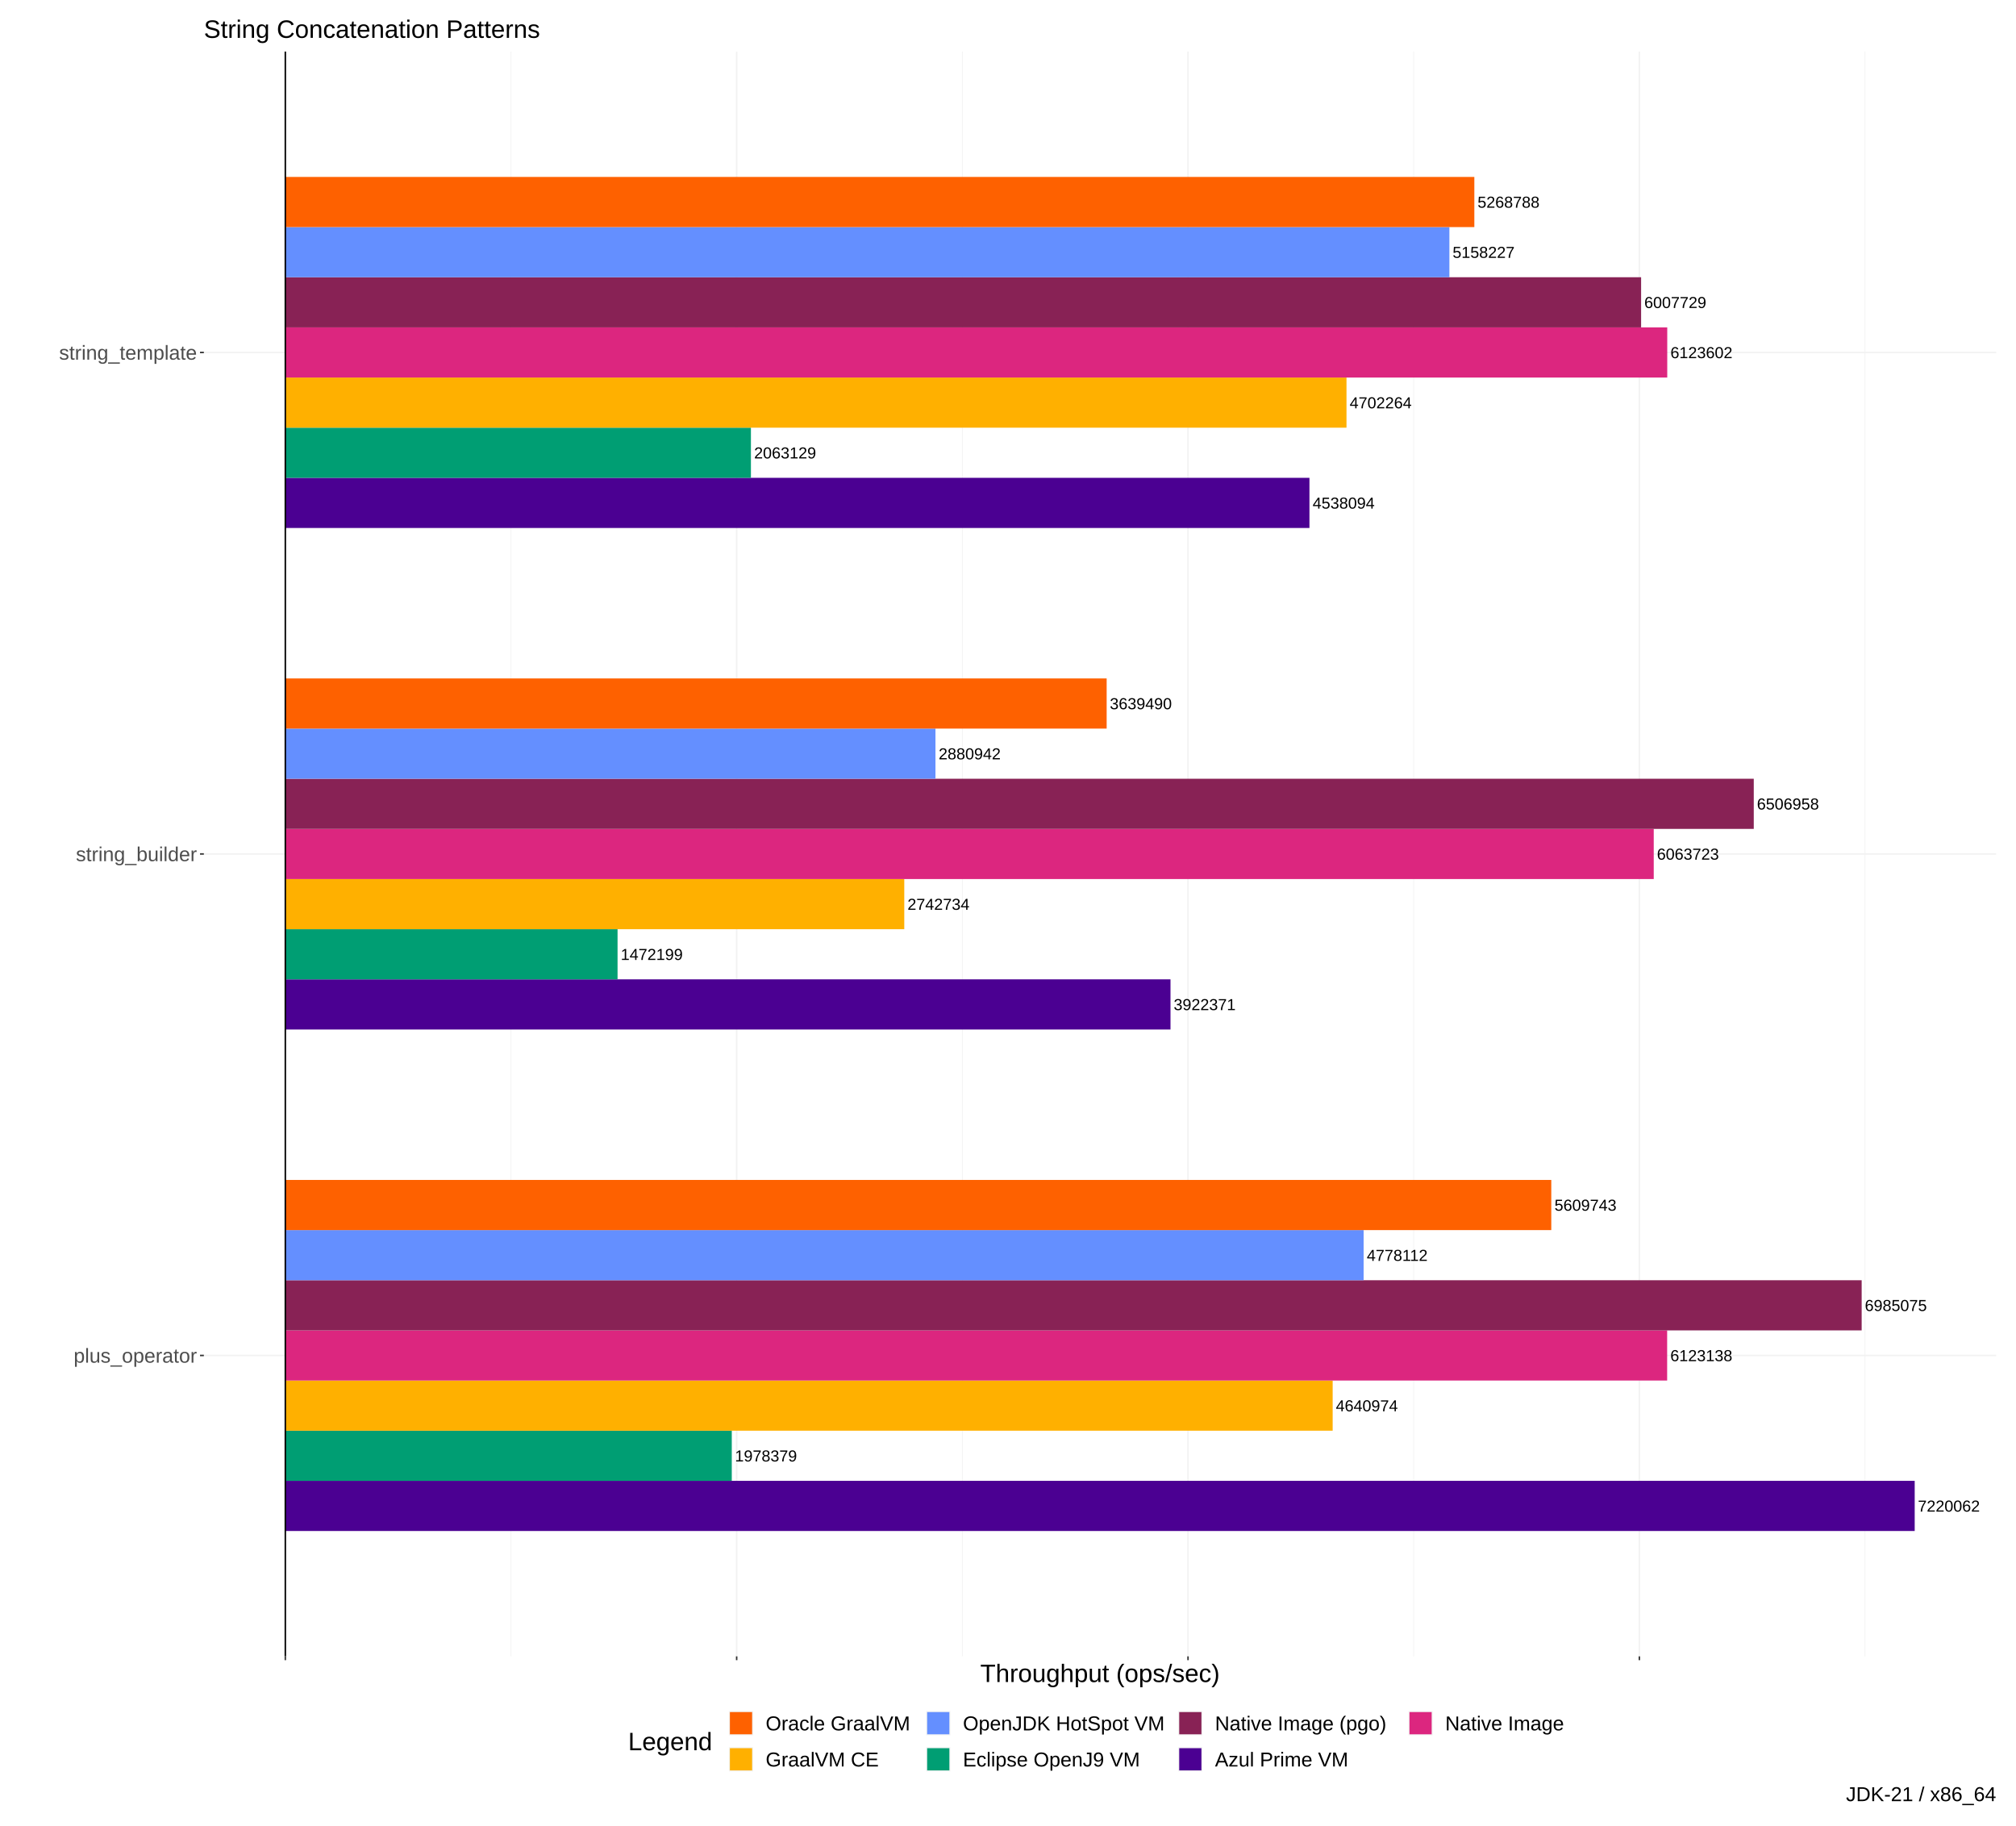
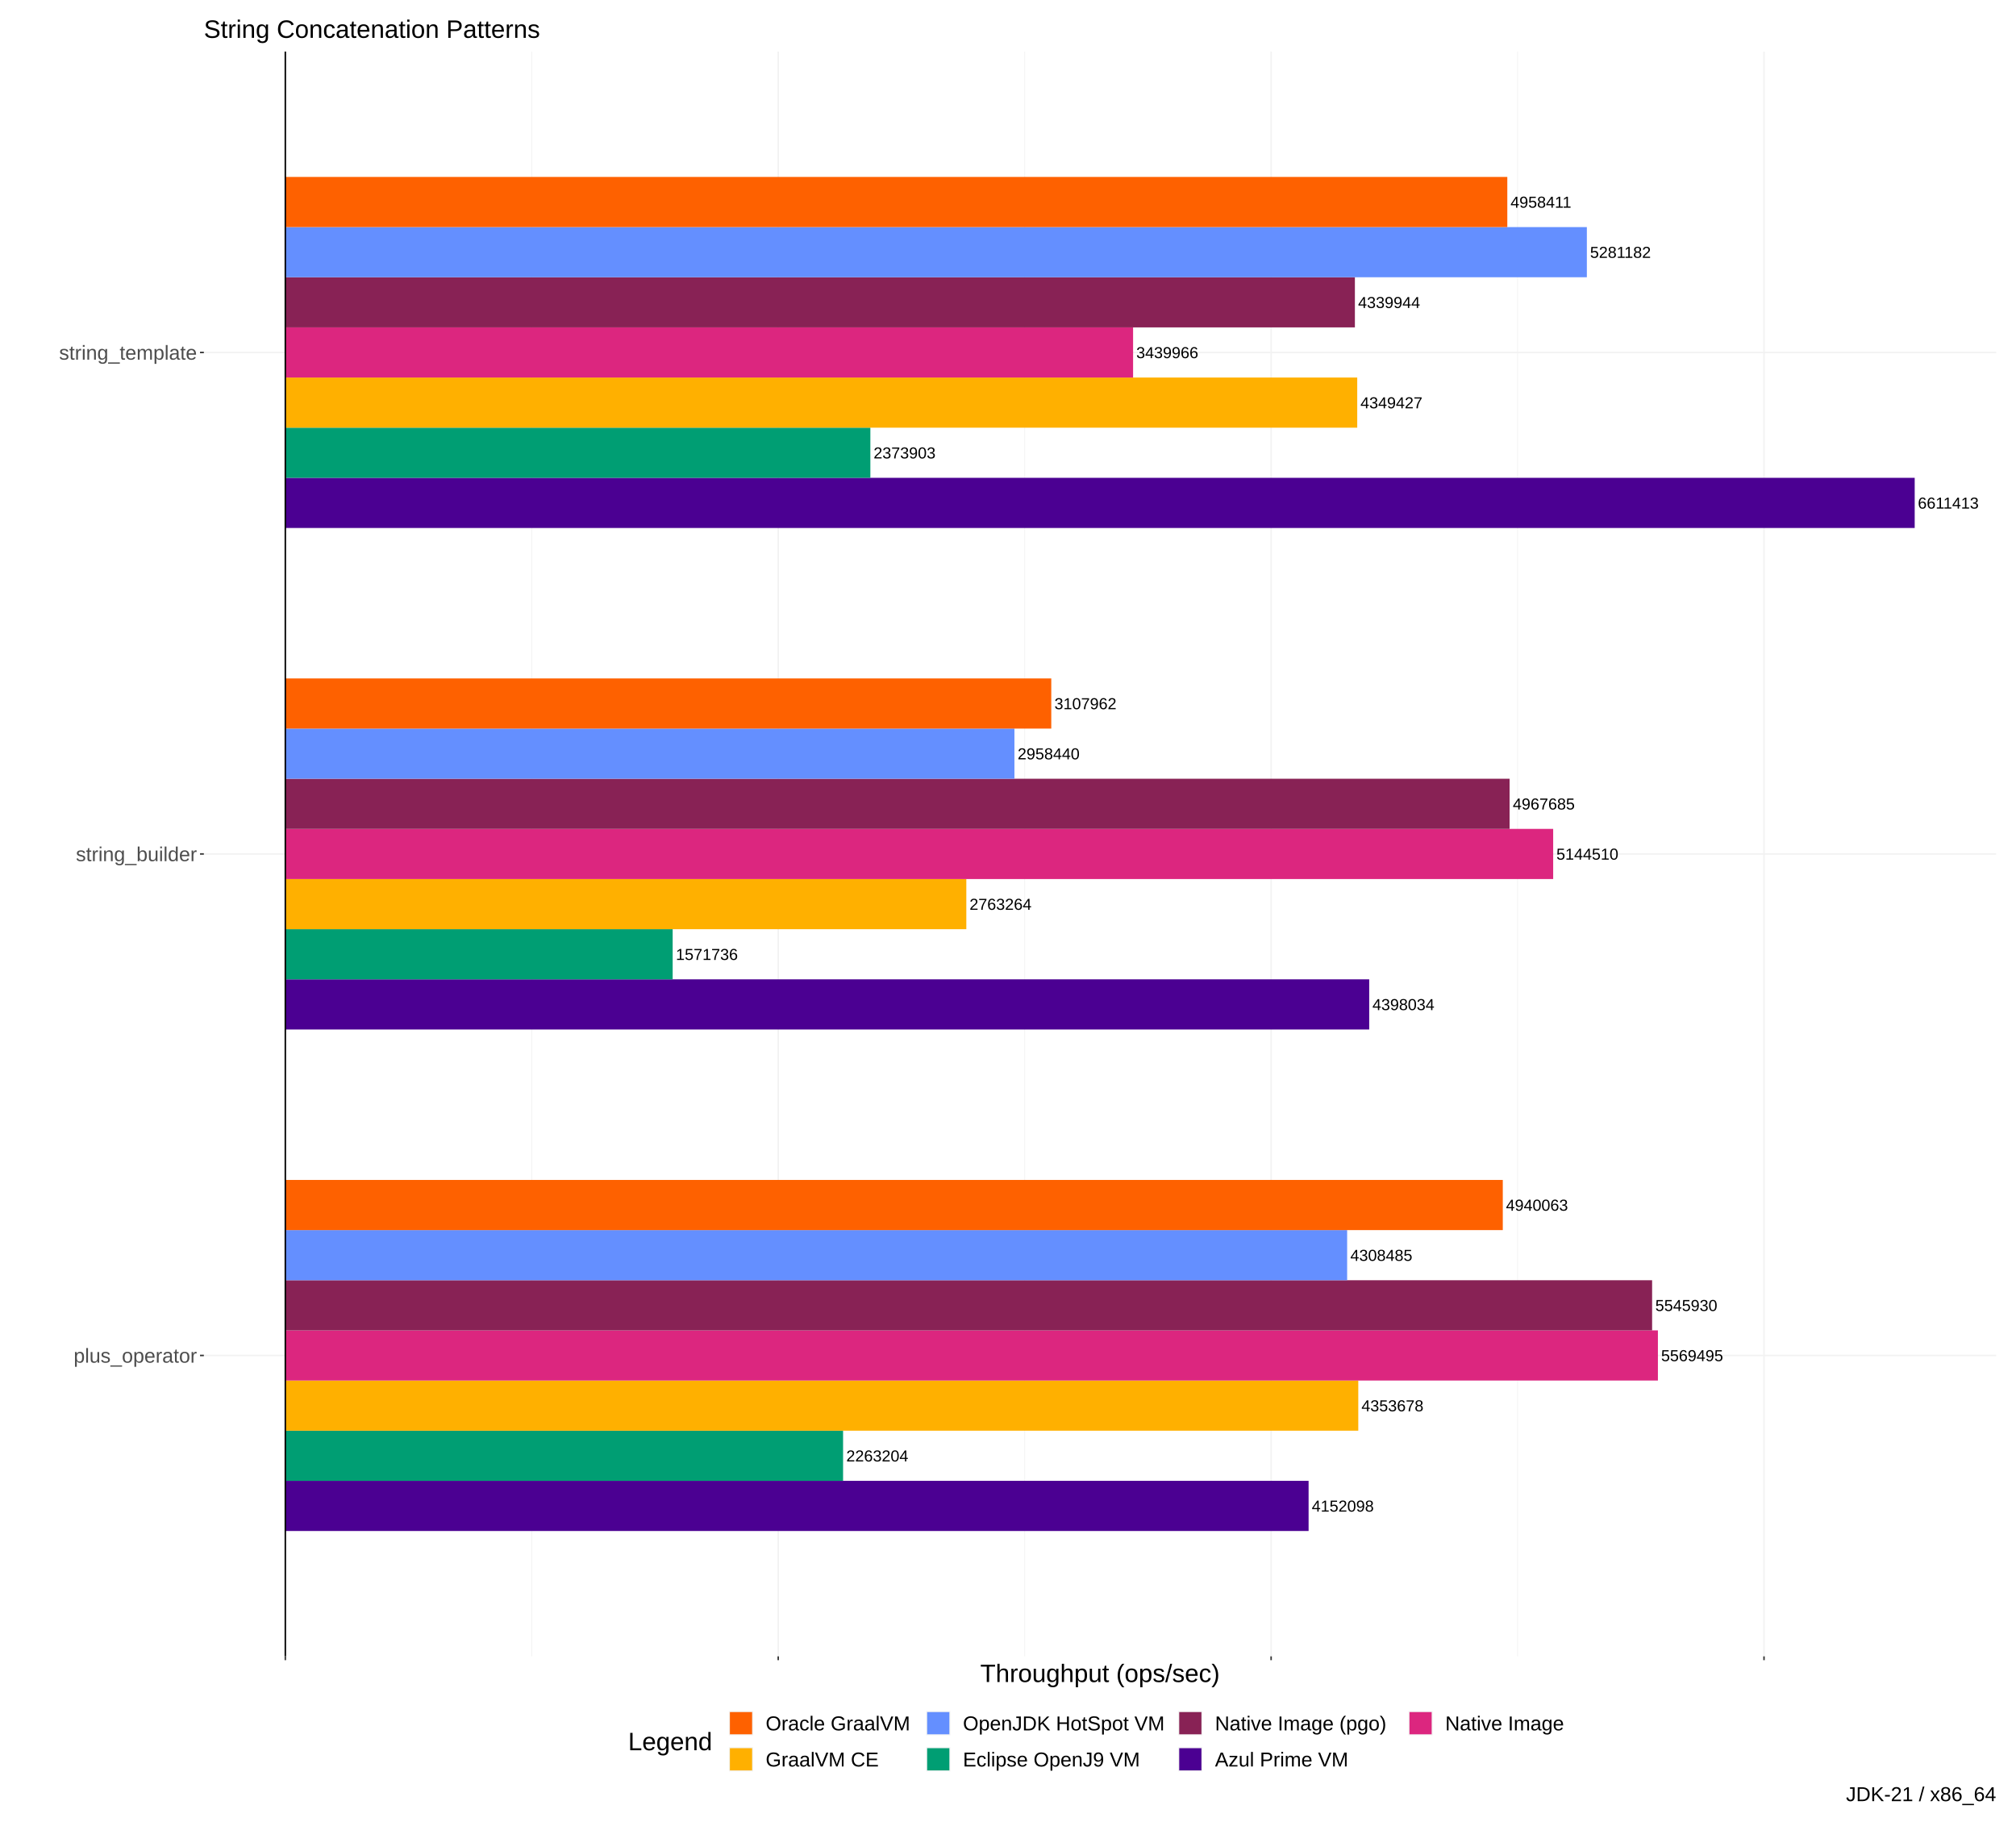
<svg xmlns="http://www.w3.org/2000/svg" class="svglite" width="1440.00pt" height="1303.94pt" viewBox="0 0 1440.00 1303.94">
  <defs>
    <style type="text/css">
    .svglite line, .svglite polyline, .svglite polygon, .svglite path, .svglite rect, .svglite circle {
      fill: none;
      stroke: #000000;
      stroke-linecap: round;
      stroke-linejoin: round;
      stroke-miterlimit: 10.00;
    }
    .svglite text {
      white-space: pre;
    }
  </style>
  </defs>
  <rect width="100%" height="100%" style="stroke: none; fill: #FFFFFF;" />
  <defs>
    <clipPath id="cpMC4wMHwxNDQwLjAwfDAuMDB8MTMwMy45NA==">
      <rect x="0.00" y="0.00" width="1440.00" height="1303.94" />
    </clipPath>
  </defs>
  <g clip-path="url(#cpMC4wMHwxNDQwLjAwfDAuMDB8MTMwMy45NA==)">
    <rect x="0.00" y="0.00" width="1440.00" height="1303.94" style="stroke-width: 1.07; stroke: #FFFFFF; fill: #FFFFFF;" />
    <rect x="145.61" y="36.82" width="1280.22" height="1146.09" style="stroke-width: 1.07; stroke: none;" />
-     <polyline points="364.99,1182.91 364.99,36.82 " style="stroke-width: 0.53; stroke: #F2F2F2; stroke-linecap: butt;" />
-     <polyline points="687.38,1182.91 687.38,36.82 " style="stroke-width: 0.53; stroke: #F2F2F2; stroke-linecap: butt;" />
-     <polyline points="1009.77,1182.91 1009.77,36.82 " style="stroke-width: 0.53; stroke: #F2F2F2; stroke-linecap: butt;" />
-     <polyline points="1332.16,1182.91 1332.16,36.82 " style="stroke-width: 0.53; stroke: #F2F2F2; stroke-linecap: butt;" />
+     <polyline points="379.83,1182.91 379.83,36.82 " style="stroke-width: 0.53; stroke: #F2F2F2; stroke-linecap: butt;" />
+     <polyline points="731.90,1182.91 731.90,36.82 " style="stroke-width: 0.53; stroke: #F2F2F2; stroke-linecap: butt;" />
+     <polyline points="1083.97,1182.91 1083.97,36.82 " style="stroke-width: 0.53; stroke: #F2F2F2; stroke-linecap: butt;" />
    <polyline points="145.61,968.02 1425.83,968.02 " style="stroke-width: 1.07; stroke: #F2F2F2; stroke-linecap: butt;" />
    <polyline points="145.61,609.87 1425.83,609.87 " style="stroke-width: 1.07; stroke: #F2F2F2; stroke-linecap: butt;" />
    <polyline points="145.61,251.72 1425.83,251.72 " style="stroke-width: 1.07; stroke: #F2F2F2; stroke-linecap: butt;" />
    <polyline points="203.80,1182.91 203.80,36.82 " style="stroke-width: 1.07; stroke: #F2F2F2; stroke-linecap: butt;" />
-     <polyline points="526.19,1182.91 526.19,36.82 " style="stroke-width: 1.07; stroke: #F2F2F2; stroke-linecap: butt;" />
-     <polyline points="848.58,1182.91 848.58,36.82 " style="stroke-width: 1.07; stroke: #F2F2F2; stroke-linecap: butt;" />
-     <polyline points="1170.97,1182.91 1170.97,36.82 " style="stroke-width: 1.07; stroke: #F2F2F2; stroke-linecap: butt;" />
-     <rect x="203.80" y="341.25" width="731.52" height="35.82" style="stroke-width: 1.07; stroke: none; stroke-linecap: butt; stroke-linejoin: miter; fill: #4B0092;" />
-     <rect x="203.80" y="1057.56" width="1163.84" height="35.82" style="stroke-width: 1.07; stroke: none; stroke-linecap: butt; stroke-linejoin: miter; fill: #4B0092;" />
-     <rect x="203.80" y="699.41" width="632.27" height="35.82" style="stroke-width: 1.07; stroke: none; stroke-linecap: butt; stroke-linejoin: miter; fill: #4B0092;" />
-     <rect x="203.80" y="663.59" width="237.31" height="35.82" style="stroke-width: 1.07; stroke: none; stroke-linecap: butt; stroke-linejoin: miter; fill: #009E73;" />
-     <rect x="203.80" y="1021.74" width="318.90" height="35.82" style="stroke-width: 1.07; stroke: none; stroke-linecap: butt; stroke-linejoin: miter; fill: #009E73;" />
-     <rect x="203.80" y="305.44" width="332.57" height="35.82" style="stroke-width: 1.07; stroke: none; stroke-linecap: butt; stroke-linejoin: miter; fill: #009E73;" />
-     <rect x="203.80" y="627.78" width="442.11" height="35.82" style="stroke-width: 1.07; stroke: none; stroke-linecap: butt; stroke-linejoin: miter; fill: #FFB000;" />
-     <rect x="203.80" y="985.93" width="748.10" height="35.82" style="stroke-width: 1.07; stroke: none; stroke-linecap: butt; stroke-linejoin: miter; fill: #FFB000;" />
-     <rect x="203.80" y="269.62" width="757.98" height="35.82" style="stroke-width: 1.07; stroke: none; stroke-linecap: butt; stroke-linejoin: miter; fill: #FFB000;" />
-     <rect x="203.80" y="950.11" width="987.02" height="35.82" style="stroke-width: 1.07; stroke: none; stroke-linecap: butt; stroke-linejoin: miter; fill: #DC267F;" />
-     <rect x="203.80" y="591.96" width="977.44" height="35.82" style="stroke-width: 1.07; stroke: none; stroke-linecap: butt; stroke-linejoin: miter; fill: #DC267F;" />
-     <rect x="203.80" y="233.81" width="987.09" height="35.82" style="stroke-width: 1.07; stroke: none; stroke-linecap: butt; stroke-linejoin: miter; fill: #DC267F;" />
-     <rect x="203.80" y="197.99" width="968.42" height="35.82" style="stroke-width: 1.07; stroke: none; stroke-linecap: butt; stroke-linejoin: miter; fill: #882255;" />
-     <rect x="203.80" y="914.30" width="1125.96" height="35.82" style="stroke-width: 1.07; stroke: none; stroke-linecap: butt; stroke-linejoin: miter; fill: #882255;" />
-     <rect x="203.80" y="556.15" width="1048.89" height="35.82" style="stroke-width: 1.07; stroke: none; stroke-linecap: butt; stroke-linejoin: miter; fill: #882255;" />
-     <rect x="203.80" y="520.33" width="464.39" height="35.82" style="stroke-width: 1.07; stroke: none; stroke-linecap: butt; stroke-linejoin: miter; fill: #648FFF;" />
-     <rect x="203.80" y="162.18" width="831.48" height="35.82" style="stroke-width: 1.07; stroke: none; stroke-linecap: butt; stroke-linejoin: miter; fill: #648FFF;" />
-     <rect x="203.80" y="878.48" width="770.21" height="35.82" style="stroke-width: 1.07; stroke: none; stroke-linecap: butt; stroke-linejoin: miter; fill: #648FFF;" />
-     <rect x="203.80" y="126.36" width="849.30" height="35.82" style="stroke-width: 1.07; stroke: none; stroke-linecap: butt; stroke-linejoin: miter; fill: #FE6100;" />
-     <rect x="203.80" y="484.52" width="586.67" height="35.82" style="stroke-width: 1.07; stroke: none; stroke-linecap: butt; stroke-linejoin: miter; fill: #FE6100;" />
-     <rect x="203.80" y="842.67" width="904.26" height="35.82" style="stroke-width: 1.07; stroke: none; stroke-linecap: butt; stroke-linejoin: miter; fill: #FE6100;" />
-     <text x="937.59" y="363.23" style="font-size: 11.38px; font-family: &quot;Liberation Sans&quot;;" textLength="45.56px" lengthAdjust="spacingAndGlyphs">4538094</text>
-     <text x="1369.91" y="1079.53" style="font-size: 11.38px; font-family: &quot;Liberation Sans&quot;;" textLength="45.56px" lengthAdjust="spacingAndGlyphs">7220062</text>
-     <text x="838.34" y="721.38" style="font-size: 11.38px; font-family: &quot;Liberation Sans&quot;;" textLength="45.56px" lengthAdjust="spacingAndGlyphs">3922371</text>
-     <text x="443.39" y="685.56" style="font-size: 11.38px; font-family: &quot;Liberation Sans&quot;;" textLength="45.56px" lengthAdjust="spacingAndGlyphs">1472199</text>
-     <text x="524.98" y="1043.72" style="font-size: 11.38px; font-family: &quot;Liberation Sans&quot;;" textLength="45.56px" lengthAdjust="spacingAndGlyphs">1978379</text>
-     <text x="538.64" y="327.41" style="font-size: 11.38px; font-family: &quot;Liberation Sans&quot;;" textLength="45.56px" lengthAdjust="spacingAndGlyphs">2063129</text>
-     <text x="648.19" y="649.75" style="font-size: 11.38px; font-family: &quot;Liberation Sans&quot;;" textLength="45.56px" lengthAdjust="spacingAndGlyphs">2742734</text>
-     <text x="954.18" y="1007.90" style="font-size: 11.38px; font-family: &quot;Liberation Sans&quot;;" textLength="45.56px" lengthAdjust="spacingAndGlyphs">4640974</text>
-     <text x="964.06" y="291.60" style="font-size: 11.38px; font-family: &quot;Liberation Sans&quot;;" textLength="45.56px" lengthAdjust="spacingAndGlyphs">4702264</text>
-     <text x="1193.09" y="972.09" style="font-size: 11.38px; font-family: &quot;Liberation Sans&quot;;" textLength="45.56px" lengthAdjust="spacingAndGlyphs">6123138</text>
-     <text x="1183.52" y="613.93" style="font-size: 11.38px; font-family: &quot;Liberation Sans&quot;;" textLength="45.56px" lengthAdjust="spacingAndGlyphs">6063723</text>
-     <text x="1193.17" y="255.78" style="font-size: 11.38px; font-family: &quot;Liberation Sans&quot;;" textLength="45.56px" lengthAdjust="spacingAndGlyphs">6123602</text>
-     <text x="1174.49" y="219.97" style="font-size: 11.38px; font-family: &quot;Liberation Sans&quot;;" textLength="45.56px" lengthAdjust="spacingAndGlyphs">6007729</text>
-     <text x="1332.03" y="936.27" style="font-size: 11.38px; font-family: &quot;Liberation Sans&quot;;" textLength="45.56px" lengthAdjust="spacingAndGlyphs">6985075</text>
-     <text x="1254.96" y="578.12" style="font-size: 11.38px; font-family: &quot;Liberation Sans&quot;;" textLength="45.56px" lengthAdjust="spacingAndGlyphs">6506958</text>
-     <text x="670.47" y="542.30" style="font-size: 11.38px; font-family: &quot;Liberation Sans&quot;;" textLength="45.56px" lengthAdjust="spacingAndGlyphs">2880942</text>
-     <text x="1037.56" y="184.15" style="font-size: 11.38px; font-family: &quot;Liberation Sans&quot;;" textLength="45.56px" lengthAdjust="spacingAndGlyphs">5158227</text>
-     <text x="976.28" y="900.46" style="font-size: 11.38px; font-family: &quot;Liberation Sans&quot;;" textLength="45.56px" lengthAdjust="spacingAndGlyphs">4778112</text>
-     <text x="1055.38" y="148.33" style="font-size: 11.38px; font-family: &quot;Liberation Sans&quot;;" textLength="45.56px" lengthAdjust="spacingAndGlyphs">5268788</text>
-     <text x="792.74" y="506.49" style="font-size: 11.38px; font-family: &quot;Liberation Sans&quot;;" textLength="45.56px" lengthAdjust="spacingAndGlyphs">3639490</text>
-     <text x="1110.34" y="864.64" style="font-size: 11.38px; font-family: &quot;Liberation Sans&quot;;" textLength="45.56px" lengthAdjust="spacingAndGlyphs">5609743</text>
+     <polyline points="555.87,1182.91 555.87,36.82 " style="stroke-width: 1.07; stroke: #F2F2F2; stroke-linecap: butt;" />
+     <polyline points="907.94,1182.91 907.94,36.82 " style="stroke-width: 1.07; stroke: #F2F2F2; stroke-linecap: butt;" />
+     <polyline points="1260.01,1182.91 1260.01,36.82 " style="stroke-width: 1.07; stroke: #F2F2F2; stroke-linecap: butt;" />
+     <rect x="203.80" y="341.25" width="1163.84" height="35.82" style="stroke-width: 1.07; stroke: none; stroke-linecap: butt; stroke-linejoin: miter; fill: #4B0092;" />
+     <rect x="203.80" y="1057.56" width="730.91" height="35.82" style="stroke-width: 1.07; stroke: none; stroke-linecap: butt; stroke-linejoin: miter; fill: #4B0092;" />
+     <rect x="203.80" y="699.41" width="774.21" height="35.82" style="stroke-width: 1.07; stroke: none; stroke-linecap: butt; stroke-linejoin: miter; fill: #4B0092;" />
+     <rect x="203.80" y="663.59" width="276.68" height="35.82" style="stroke-width: 1.07; stroke: none; stroke-linecap: butt; stroke-linejoin: miter; fill: #009E73;" />
+     <rect x="203.80" y="1021.74" width="398.40" height="35.82" style="stroke-width: 1.07; stroke: none; stroke-linecap: butt; stroke-linejoin: miter; fill: #009E73;" />
+     <rect x="203.80" y="305.44" width="417.89" height="35.82" style="stroke-width: 1.07; stroke: none; stroke-linecap: butt; stroke-linejoin: miter; fill: #009E73;" />
+     <rect x="203.80" y="627.78" width="486.43" height="35.82" style="stroke-width: 1.07; stroke: none; stroke-linecap: butt; stroke-linejoin: miter; fill: #FFB000;" />
+     <rect x="203.80" y="985.93" width="766.40" height="35.82" style="stroke-width: 1.07; stroke: none; stroke-linecap: butt; stroke-linejoin: miter; fill: #FFB000;" />
+     <rect x="203.80" y="269.62" width="765.65" height="35.82" style="stroke-width: 1.07; stroke: none; stroke-linecap: butt; stroke-linejoin: miter; fill: #FFB000;" />
+     <rect x="203.80" y="950.11" width="980.42" height="35.82" style="stroke-width: 1.07; stroke: none; stroke-linecap: butt; stroke-linejoin: miter; fill: #DC267F;" />
+     <rect x="203.80" y="591.96" width="905.61" height="35.82" style="stroke-width: 1.07; stroke: none; stroke-linecap: butt; stroke-linejoin: miter; fill: #DC267F;" />
+     <rect x="203.80" y="233.81" width="605.55" height="35.82" style="stroke-width: 1.07; stroke: none; stroke-linecap: butt; stroke-linejoin: miter; fill: #DC267F;" />
+     <rect x="203.80" y="197.99" width="763.98" height="35.82" style="stroke-width: 1.07; stroke: none; stroke-linecap: butt; stroke-linejoin: miter; fill: #882255;" />
+     <rect x="203.80" y="914.30" width="976.28" height="35.82" style="stroke-width: 1.07; stroke: none; stroke-linecap: butt; stroke-linejoin: miter; fill: #882255;" />
+     <rect x="203.80" y="556.15" width="874.48" height="35.82" style="stroke-width: 1.07; stroke: none; stroke-linecap: butt; stroke-linejoin: miter; fill: #882255;" />
+     <rect x="203.80" y="520.33" width="520.79" height="35.82" style="stroke-width: 1.07; stroke: none; stroke-linecap: butt; stroke-linejoin: miter; fill: #648FFF;" />
+     <rect x="203.80" y="162.18" width="929.67" height="35.82" style="stroke-width: 1.07; stroke: none; stroke-linecap: butt; stroke-linejoin: miter; fill: #648FFF;" />
+     <rect x="203.80" y="878.48" width="758.44" height="35.82" style="stroke-width: 1.07; stroke: none; stroke-linecap: butt; stroke-linejoin: miter; fill: #648FFF;" />
+     <rect x="203.80" y="126.36" width="872.85" height="35.82" style="stroke-width: 1.07; stroke: none; stroke-linecap: butt; stroke-linejoin: miter; fill: #FE6100;" />
+     <rect x="203.80" y="484.52" width="547.11" height="35.82" style="stroke-width: 1.07; stroke: none; stroke-linecap: butt; stroke-linejoin: miter; fill: #FE6100;" />
+     <rect x="203.80" y="842.67" width="869.62" height="35.82" style="stroke-width: 1.07; stroke: none; stroke-linecap: butt; stroke-linejoin: miter; fill: #FE6100;" />
+     <text x="1369.91" y="363.23" style="font-size: 11.38px; font-family: &quot;Liberation Sans&quot;;" textLength="45.56px" lengthAdjust="spacingAndGlyphs">6611413</text>
+     <text x="936.99" y="1079.53" style="font-size: 11.38px; font-family: &quot;Liberation Sans&quot;;" textLength="45.56px" lengthAdjust="spacingAndGlyphs">4152098</text>
+     <text x="980.28" y="721.38" style="font-size: 11.38px; font-family: &quot;Liberation Sans&quot;;" textLength="45.56px" lengthAdjust="spacingAndGlyphs">4398034</text>
+     <text x="482.76" y="685.56" style="font-size: 11.38px; font-family: &quot;Liberation Sans&quot;;" textLength="45.56px" lengthAdjust="spacingAndGlyphs">1571736</text>
+     <text x="604.48" y="1043.72" style="font-size: 11.38px; font-family: &quot;Liberation Sans&quot;;" textLength="45.56px" lengthAdjust="spacingAndGlyphs">2263204</text>
+     <text x="623.96" y="327.41" style="font-size: 11.38px; font-family: &quot;Liberation Sans&quot;;" textLength="45.56px" lengthAdjust="spacingAndGlyphs">2373903</text>
+     <text x="692.51" y="649.75" style="font-size: 11.38px; font-family: &quot;Liberation Sans&quot;;" textLength="45.56px" lengthAdjust="spacingAndGlyphs">2763264</text>
+     <text x="972.47" y="1007.90" style="font-size: 11.38px; font-family: &quot;Liberation Sans&quot;;" textLength="45.56px" lengthAdjust="spacingAndGlyphs">4353678</text>
+     <text x="971.73" y="291.60" style="font-size: 11.38px; font-family: &quot;Liberation Sans&quot;;" textLength="45.56px" lengthAdjust="spacingAndGlyphs">4349427</text>
+     <text x="1186.50" y="972.09" style="font-size: 11.38px; font-family: &quot;Liberation Sans&quot;;" textLength="45.56px" lengthAdjust="spacingAndGlyphs">5569495</text>
+     <text x="1111.69" y="613.93" style="font-size: 11.38px; font-family: &quot;Liberation Sans&quot;;" textLength="45.56px" lengthAdjust="spacingAndGlyphs">5144510</text>
+     <text x="811.63" y="255.78" style="font-size: 11.38px; font-family: &quot;Liberation Sans&quot;;" textLength="45.56px" lengthAdjust="spacingAndGlyphs">3439966</text>
+     <text x="970.06" y="219.97" style="font-size: 11.38px; font-family: &quot;Liberation Sans&quot;;" textLength="45.56px" lengthAdjust="spacingAndGlyphs">4339944</text>
+     <text x="1182.35" y="936.27" style="font-size: 11.38px; font-family: &quot;Liberation Sans&quot;;" textLength="45.56px" lengthAdjust="spacingAndGlyphs">5545930</text>
+     <text x="1080.56" y="578.12" style="font-size: 11.38px; font-family: &quot;Liberation Sans&quot;;" textLength="45.56px" lengthAdjust="spacingAndGlyphs">4967685</text>
+     <text x="726.86" y="542.30" style="font-size: 11.38px; font-family: &quot;Liberation Sans&quot;;" textLength="45.56px" lengthAdjust="spacingAndGlyphs">2958440</text>
+     <text x="1135.75" y="184.15" style="font-size: 11.38px; font-family: &quot;Liberation Sans&quot;;" textLength="45.56px" lengthAdjust="spacingAndGlyphs">5281182</text>
+     <text x="964.52" y="900.46" style="font-size: 11.38px; font-family: &quot;Liberation Sans&quot;;" textLength="45.56px" lengthAdjust="spacingAndGlyphs">4308485</text>
+     <text x="1078.93" y="148.33" style="font-size: 11.38px; font-family: &quot;Liberation Sans&quot;;" textLength="45.56px" lengthAdjust="spacingAndGlyphs">4958411</text>
+     <text x="753.18" y="506.49" style="font-size: 11.38px; font-family: &quot;Liberation Sans&quot;;" textLength="45.56px" lengthAdjust="spacingAndGlyphs">3107962</text>
+     <text x="1075.70" y="864.64" style="font-size: 11.38px; font-family: &quot;Liberation Sans&quot;;" textLength="45.56px" lengthAdjust="spacingAndGlyphs">4940063</text>
    <line x1="203.80" y1="1182.91" x2="203.80" y2="36.82" style="stroke-width: 1.07; stroke-linecap: butt;" />
    <text x="140.67" y="973.16" text-anchor="end" style="font-size: 14.40px;fill: #4D4D4D; font-family: &quot;Liberation Sans&quot;;" textLength="94.26px" lengthAdjust="spacingAndGlyphs">plus_operator</text>
    <text x="140.67" y="615.01" text-anchor="end" style="font-size: 14.40px;fill: #4D4D4D; font-family: &quot;Liberation Sans&quot;;" textLength="93.95px" lengthAdjust="spacingAndGlyphs">string_builder</text>
    <text x="140.67" y="256.86" text-anchor="end" style="font-size: 14.40px;fill: #4D4D4D; font-family: &quot;Liberation Sans&quot;;" textLength="106.59px" lengthAdjust="spacingAndGlyphs">string_template</text>
    <polyline points="142.87,968.02 145.61,968.02 " style="stroke-width: 1.07; stroke: #333333; stroke-linecap: butt;" />
    <polyline points="142.87,609.87 145.61,609.87 " style="stroke-width: 1.07; stroke: #333333; stroke-linecap: butt;" />
    <polyline points="142.87,251.72 145.61,251.72 " style="stroke-width: 1.07; stroke: #333333; stroke-linecap: butt;" />
    <polyline points="203.80,1185.65 203.80,1182.91 " style="stroke-width: 1.07; stroke: #333333; stroke-linecap: butt;" />
-     <polyline points="526.19,1185.65 526.19,1182.91 " style="stroke-width: 1.07; stroke: #333333; stroke-linecap: butt;" />
-     <polyline points="848.58,1185.65 848.58,1182.91 " style="stroke-width: 1.07; stroke: #333333; stroke-linecap: butt;" />
-     <polyline points="1170.97,1185.65 1170.97,1182.91 " style="stroke-width: 1.07; stroke: #333333; stroke-linecap: butt;" />
+     <polyline points="555.87,1185.65 555.87,1182.91 " style="stroke-width: 1.07; stroke: #333333; stroke-linecap: butt;" />
+     <polyline points="907.94,1185.65 907.94,1182.91 " style="stroke-width: 1.07; stroke: #333333; stroke-linecap: butt;" />
+     <polyline points="1260.01,1185.65 1260.01,1182.91 " style="stroke-width: 1.07; stroke: #333333; stroke-linecap: butt;" />
    <text x="785.72" y="1201.24" text-anchor="middle" style="font-size: 18.00px; font-family: &quot;Liberation Sans&quot;;" textLength="181.67px" lengthAdjust="spacingAndGlyphs">Throughput (ops/sec)</text>
    <rect x="443.20" y="1216.52" width="685.04" height="54.02" style="stroke-width: 1.07; stroke: none; fill: #FFFFFF;" />
    <text x="448.67" y="1249.96" style="font-size: 18.00px; font-family: &quot;Liberation Sans&quot;;" textLength="63.01px" lengthAdjust="spacingAndGlyphs">Legend</text>
    <rect x="520.65" y="1222.00" width="17.28" height="17.28" style="stroke-width: 1.07; stroke: none; fill: #F2F2F2;" />
    <rect x="521.36" y="1222.71" width="15.86" height="15.86" style="stroke-width: 1.07; stroke: none; stroke-linecap: butt; stroke-linejoin: miter; fill: #FE6100;" />
    <rect x="661.55" y="1222.00" width="17.28" height="17.28" style="stroke-width: 1.07; stroke: none; fill: #F2F2F2;" />
    <rect x="662.26" y="1222.71" width="15.86" height="15.86" style="stroke-width: 1.07; stroke: none; stroke-linecap: butt; stroke-linejoin: miter; fill: #648FFF;" />
    <rect x="841.59" y="1222.00" width="17.28" height="17.28" style="stroke-width: 1.07; stroke: none; fill: #F2F2F2;" />
    <rect x="842.30" y="1222.71" width="15.86" height="15.86" style="stroke-width: 1.07; stroke: none; stroke-linecap: butt; stroke-linejoin: miter; fill: #882255;" />
    <rect x="1006.05" y="1222.00" width="17.28" height="17.28" style="stroke-width: 1.07; stroke: none; fill: #F2F2F2;" />
    <rect x="1006.76" y="1222.71" width="15.86" height="15.86" style="stroke-width: 1.07; stroke: none; stroke-linecap: butt; stroke-linejoin: miter; fill: #DC267F;" />
    <rect x="520.65" y="1247.79" width="17.28" height="17.28" style="stroke-width: 1.07; stroke: none; fill: #F2F2F2;" />
    <rect x="521.36" y="1248.50" width="15.86" height="15.86" style="stroke-width: 1.07; stroke: none; stroke-linecap: butt; stroke-linejoin: miter; fill: #FFB000;" />
    <rect x="661.55" y="1247.79" width="17.28" height="17.28" style="stroke-width: 1.07; stroke: none; fill: #F2F2F2;" />
    <rect x="662.26" y="1248.50" width="15.86" height="15.86" style="stroke-width: 1.07; stroke: none; stroke-linecap: butt; stroke-linejoin: miter; fill: #009E73;" />
    <rect x="841.59" y="1247.79" width="17.28" height="17.28" style="stroke-width: 1.07; stroke: none; fill: #F2F2F2;" />
    <rect x="842.30" y="1248.50" width="15.86" height="15.86" style="stroke-width: 1.07; stroke: none; stroke-linecap: butt; stroke-linejoin: miter; fill: #4B0092;" />
    <text x="546.89" y="1235.78" style="font-size: 14.40px; font-family: &quot;Liberation Sans&quot;;" textLength="105.69px" lengthAdjust="spacingAndGlyphs">Oracle GraalVM</text>
    <text x="687.80" y="1235.78" style="font-size: 14.40px; font-family: &quot;Liberation Sans&quot;;" textLength="144.83px" lengthAdjust="spacingAndGlyphs">OpenJDK HotSpot VM</text>
    <text x="867.84" y="1235.78" style="font-size: 14.40px; font-family: &quot;Liberation Sans&quot;;" textLength="129.25px" lengthAdjust="spacingAndGlyphs">Native Image (pgo)</text>
    <text x="1032.30" y="1235.78" style="font-size: 14.40px; font-family: &quot;Liberation Sans&quot;;" textLength="90.46px" lengthAdjust="spacingAndGlyphs">Native Image</text>
    <text x="546.89" y="1261.57" style="font-size: 14.40px; font-family: &quot;Liberation Sans&quot;;" textLength="78.80px" lengthAdjust="spacingAndGlyphs">GraalVM CE</text>
    <text x="687.80" y="1261.57" style="font-size: 14.40px; font-family: &quot;Liberation Sans&quot;;" textLength="124.62px" lengthAdjust="spacingAndGlyphs">Eclipse OpenJ9 VM</text>
    <text x="867.84" y="1261.57" style="font-size: 14.40px; font-family: &quot;Liberation Sans&quot;;" textLength="97.67px" lengthAdjust="spacingAndGlyphs">Azul Prime VM</text>
    <text x="145.61" y="27.03" style="font-size: 18.00px; font-family: &quot;Liberation Sans&quot;;" textLength="254.54px" lengthAdjust="spacingAndGlyphs">String Concatenation Patterns</text>
    <text x="1425.83" y="1286.31" text-anchor="end" style="font-size: 14.40px; font-family: &quot;Liberation Sans&quot;;" textLength="104.20px" lengthAdjust="spacingAndGlyphs">JDK-21 / x86_64</text>
  </g>
</svg>
